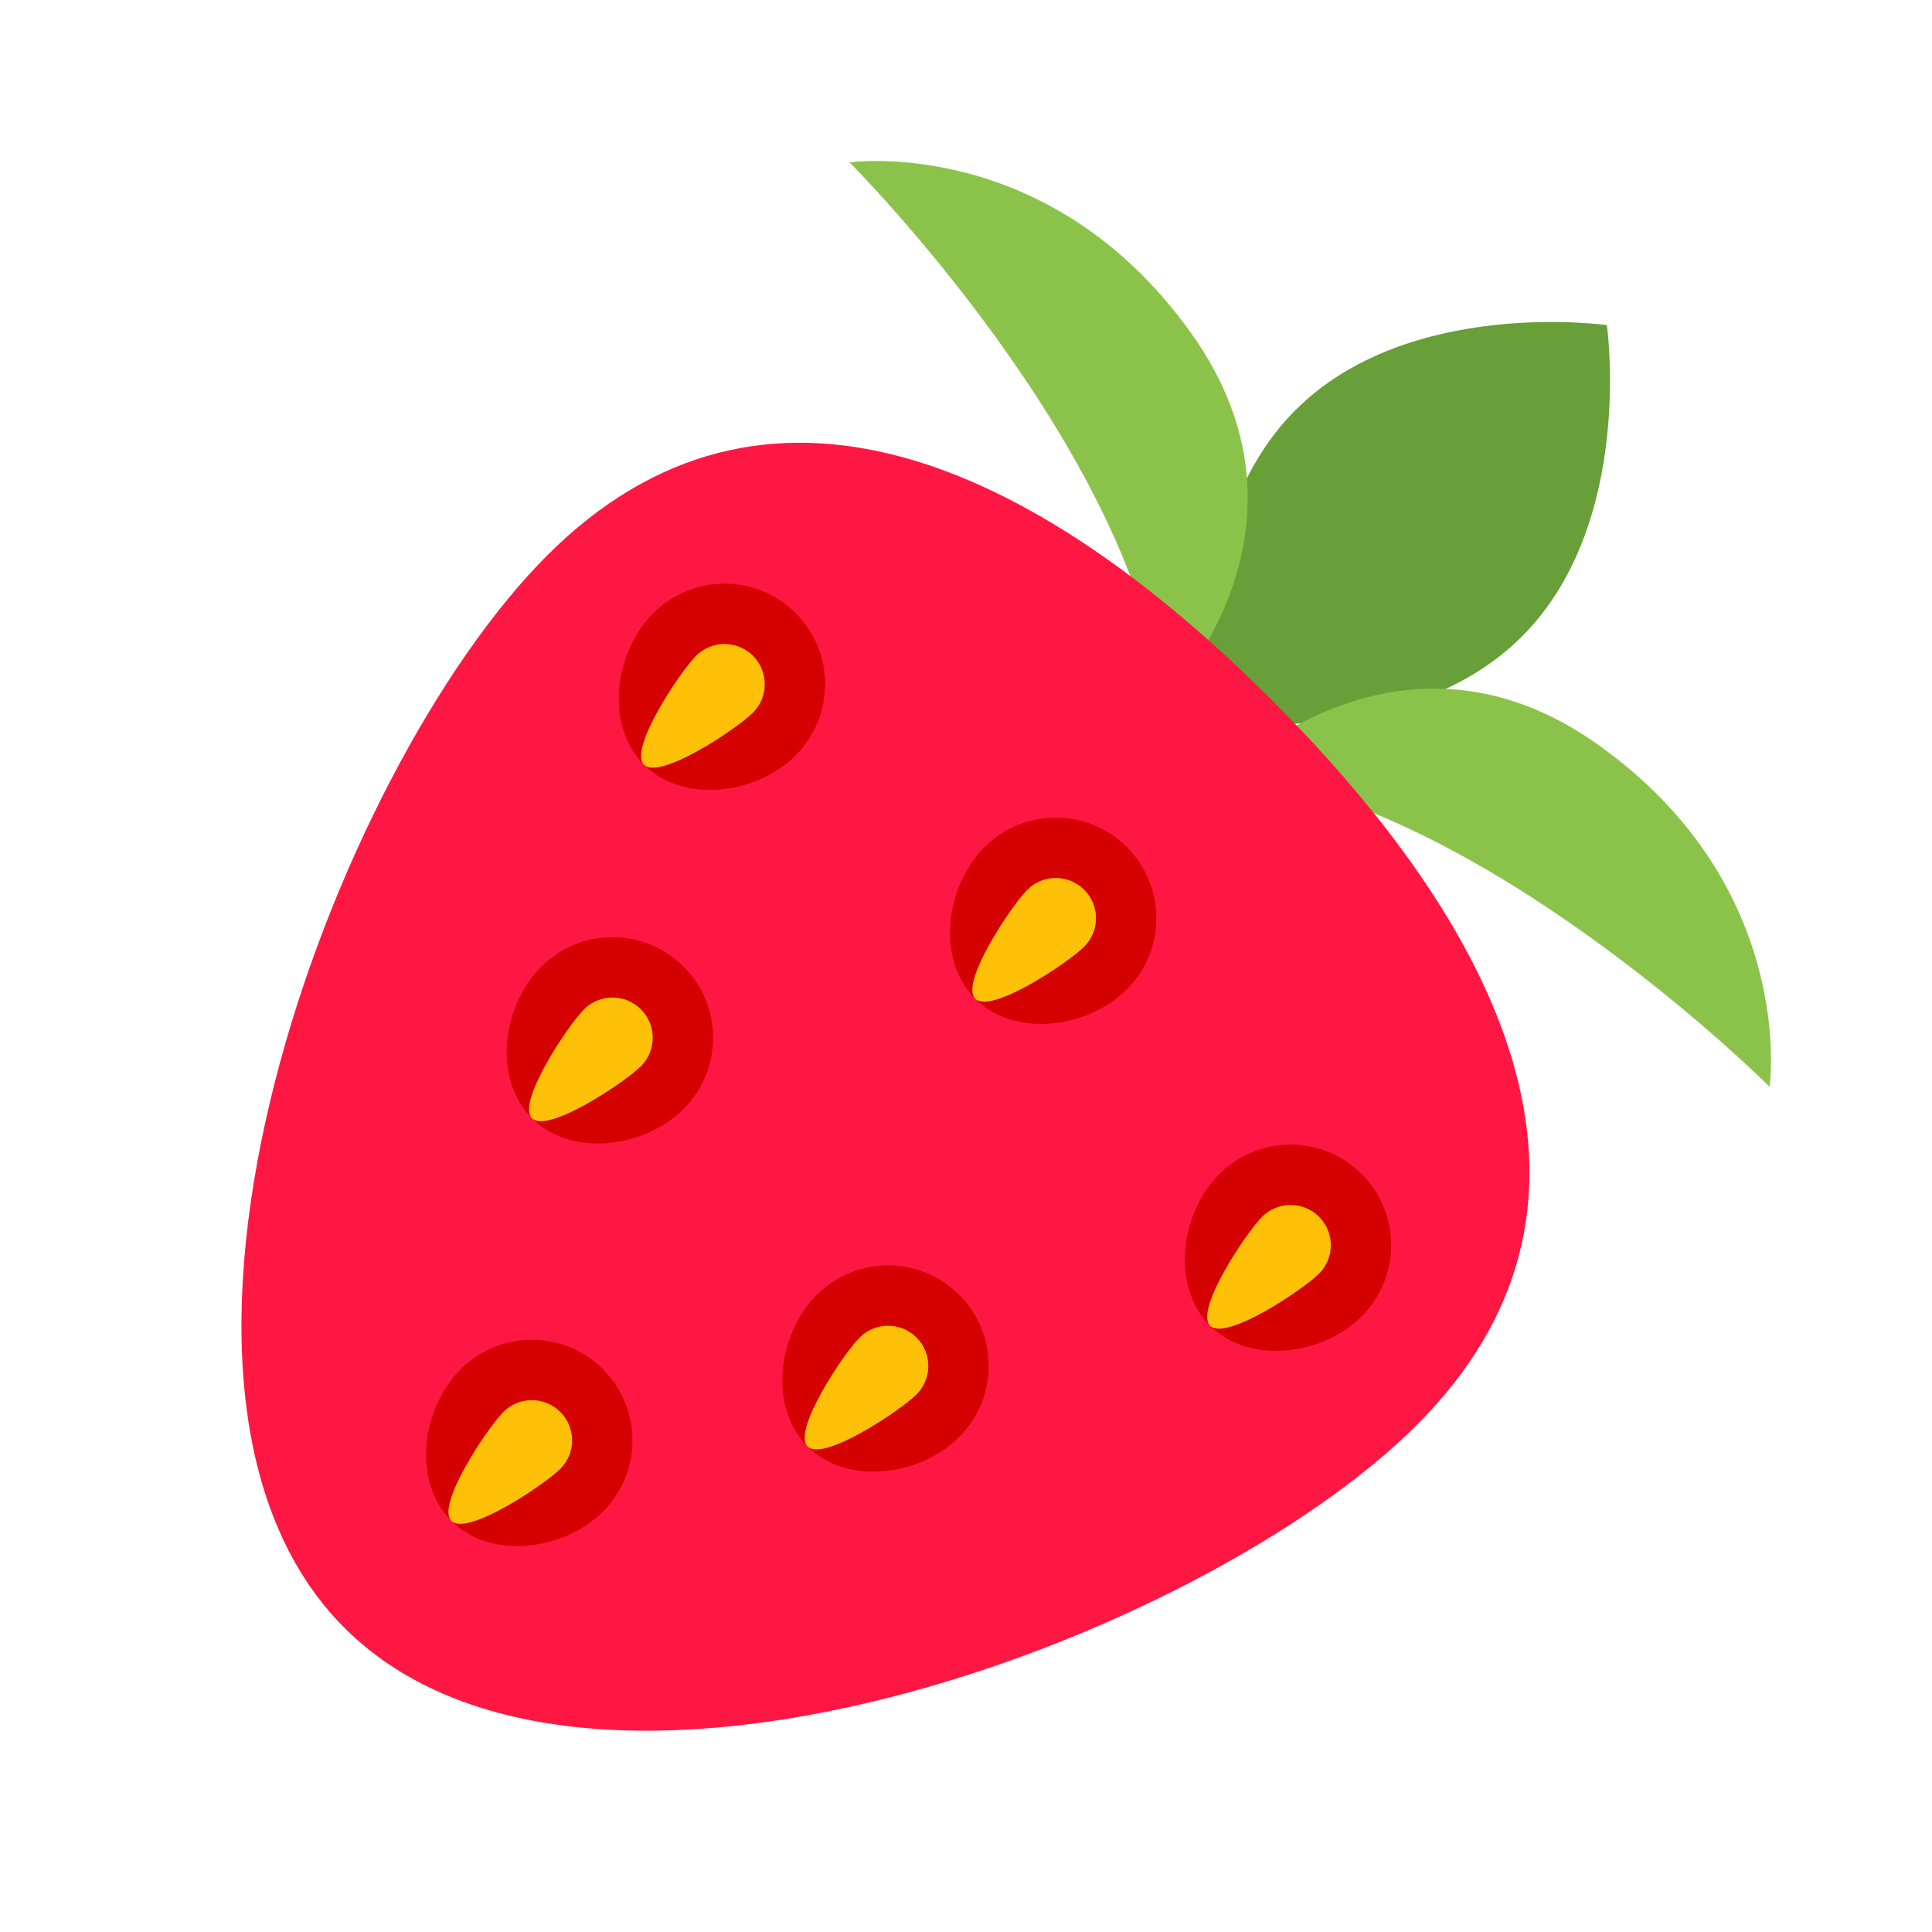
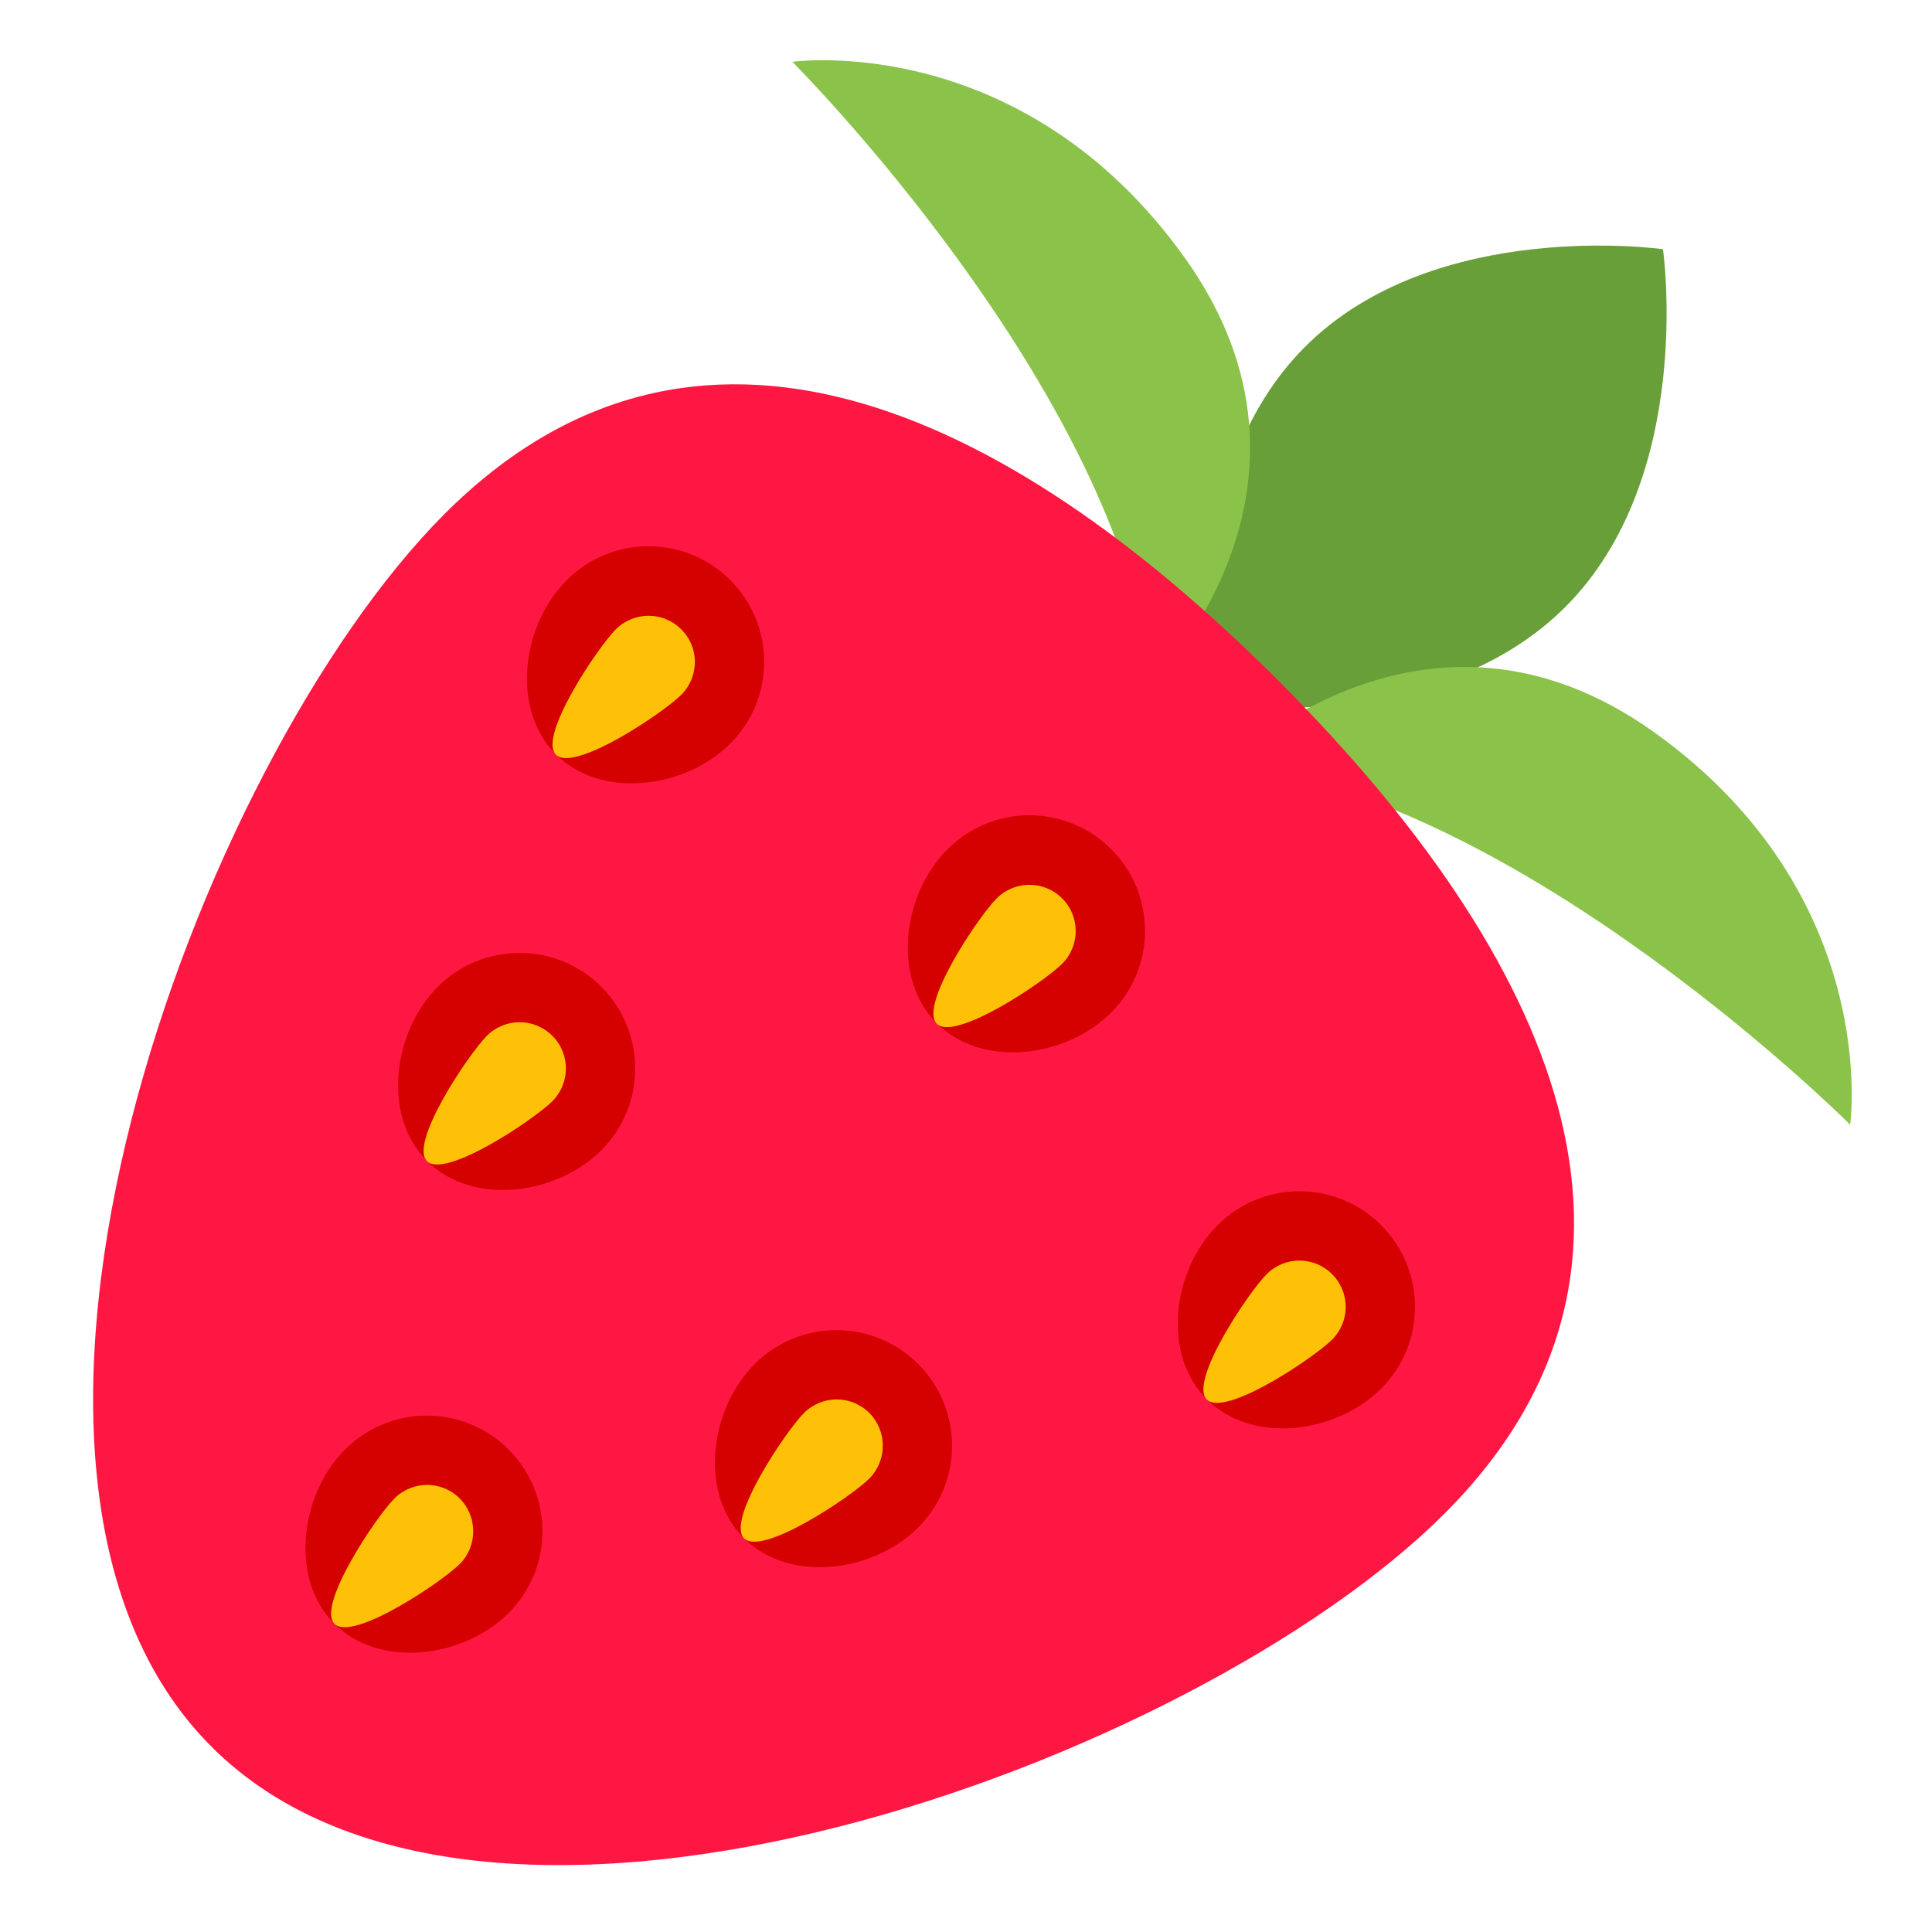
- <svg xmlns="http://www.w3.org/2000/svg" width="800px" height="800px" viewBox="0 0 1024 1024" class="icon" version="1.1">
-   <path d="M806.677 337.323c-60.011 60.011-165.035 45.013-165.035 45.013s-14.955-105.045 45.013-165.013C746.667 157.333 851.669 172.331 851.669 172.331s15.019 104.96-44.992 164.992z" fill="#689F38" />
-   <path d="M651.285 410.069C787.072 425.152 937.92 576 937.92 576s15.083-105.6-90.517-181.013c-105.6-75.435-196.117 15.083-196.117 15.083zM616.235 372.715c-15.083-135.765-165.931-286.635-165.931-286.635s105.6-15.083 181.013 90.496c75.413 105.621-15.083 196.139-15.083 196.139z" fill="#8BC34A" />
-   <path d="M750.997 755.2c-114.517 114.56-441.173 234.837-568.448 107.563-127.296-127.275-7.019-453.909 107.541-568.448 114.56-114.56 256.832-50.453 384.107 76.843 127.253 127.232 191.36 269.483 76.8 384.043z" fill="#FF1744" />
-   <path d="M346.283 324.949a53.312 53.312 0 1 1 75.413 75.413c-20.843 20.821-59.52 25.813-80.363 4.971s-15.872-59.541 4.949-80.384zM521.856 448.96a53.312 53.312 0 1 1 75.413 75.413c-20.843 20.821-59.541 25.792-80.384 4.949s-15.872-59.541 4.971-80.363zM244.181 725.739a53.312 53.312 0 1 1 75.413 75.413c-20.843 20.821-59.541 25.792-80.384 4.949s-15.851-59.541 4.971-80.363zM646.315 622.272a53.312 53.312 0 1 1 75.413 75.413c-20.843 20.821-59.541 25.792-80.384 4.949s-15.872-59.52 4.971-80.363zM286.912 512.341a53.312 53.312 0 1 1 75.413 75.413c-20.843 20.821-59.541 25.792-80.384 4.949s-15.851-59.541 4.971-80.363zM432.981 686.272a53.312 53.312 0 1 1 75.413 75.413c-20.843 20.821-59.541 25.792-80.384 4.949s-15.872-59.52 4.971-80.363z" fill="#D50000" />
-   <path d="M399.083 377.749c-8.341 8.341-49.408 35.925-57.749 27.584s19.243-49.408 27.584-57.749a21.312 21.312 0 1 1 30.165 30.165zM574.656 501.76c-8.341 8.341-49.408 35.925-57.749 27.584s19.243-49.408 27.584-57.749a21.312 21.312 0 1 1 30.165 30.165zM296.981 778.517c-8.341 8.341-49.408 35.925-57.749 27.584s19.243-49.408 27.584-57.749a21.312 21.312 0 1 1 30.165 30.165zM699.115 675.072c-8.341 8.341-49.408 35.925-57.749 27.584s19.243-49.408 27.584-57.749a21.312 21.312 0 1 1 30.165 30.165zM339.712 565.12c-8.341 8.341-49.408 35.925-57.749 27.584s19.243-49.408 27.584-57.749a21.312 21.312 0 1 1 30.165 30.165zM485.781 739.072c-8.341 8.341-49.408 35.925-57.749 27.584s19.243-49.408 27.584-57.749a21.312 21.312 0 1 1 30.165 30.165z" fill="#FFC107" />
+ <svg xmlns="http://www.w3.org/2000/svg" version="1.1" id="Layer_1" x="0px" y="0px" viewBox="0 0 800 800" style="enable-background:new 0 0 800 800;" xml:space="preserve">
+   <style type="text/css">
+ 	.st0{fill:#689F38;}
+ 	.st1{fill:#8BC34A;}
+ 	.st2{fill:#FF1744;}
+ 	.st3{fill:#D50000;}
+ 	.st4{fill:#FFC107;}
+ </style>
+   <path class="st0" d="M648.2,251.3C594.3,305.3,500,291.8,500,291.8s-13.4-94.4,40.4-148.2c53.9-53.9,148.2-40.4,148.2-40.4  S702.1,197.4,648.2,251.3L648.2,251.3z" />
+   <path class="st1" d="M508.6,316.7c122,13.5,257.5,149,257.5,149s13.5-94.9-81.3-162.6C589.9,235.4,508.6,316.7,508.6,316.7  L508.6,316.7z M477.1,283.1c-13.5-122-149-257.5-149-257.5s94.9-13.5,162.6,81.3C558.4,201.8,477.1,283.1,477.1,283.1L477.1,283.1z" />
+   <path class="st2" d="M598.2,626.7C495.3,729.6,201.9,837.6,87.6,723.3C-26.8,609,81.3,315.6,184.2,212.7  c102.9-102.9,230.7-45.3,345,69C643.5,396,701.1,523.8,598.2,626.7L598.2,626.7z" />
+   <path class="st3" d="M234.7,240.2c18.7-18.7,49-18.7,67.7,0c18.7,18.7,18.7,49,0,67.7c-18.7,18.7-53.5,23.2-72.2,4.5  S215.9,259,234.7,240.2z M392.4,351.6c18.7-18.7,49-18.7,67.7,0s18.7,49,0,67.7c-18.7,18.7-53.5,23.2-72.2,4.4  C369.2,405.1,373.6,370.3,392.4,351.6L392.4,351.6z M142.9,600.2c18.7-18.7,49-18.7,67.7,0s18.7,49,0,67.7  c-18.7,18.7-53.5,23.2-72.2,4.4C119.8,653.7,124.2,618.9,142.9,600.2z M504.2,507.3c18.7-18.7,49-18.7,67.7,0s18.7,49,0,67.7  c-18.7,18.7-53.5,23.2-72.2,4.4C481,560.8,485.4,526,504.2,507.3L504.2,507.3z M181.3,408.6c18.7-18.7,49-18.7,67.7,0  s18.7,49,0,67.7c-18.7,18.7-53.5,23.2-72.2,4.4C158.1,462,162.6,427.3,181.3,408.6z M312.5,564.8c18.7-18.7,49-18.7,67.7,0  s18.7,49,0,67.7c-18.7,18.7-53.5,23.2-72.2,4.4C289.3,618.3,293.8,583.5,312.5,564.8z" />
+   <path class="st4" d="M282.1,287.7c-7.5,7.5-44.4,32.3-51.9,24.8c-7.5-7.5,17.3-44.4,24.8-51.9c7.5-7.5,19.6-7.5,27.1,0  C289.6,268,289.6,280.2,282.1,287.7L282.1,287.7z M439.8,399.1c-7.5,7.5-44.4,32.3-51.9,24.8c-7.5-7.5,17.3-44.4,24.8-51.9  c7.5-7.5,19.6-7.5,27.1,0C447.3,379.4,447.3,391.6,439.8,399.1z M190.4,647.6c-7.5,7.5-44.4,32.3-51.9,24.8  c-7.5-7.5,17.3-44.4,24.8-51.9c7.5-7.5,19.6-7.5,27.1,0C197.8,628,197.8,640.2,190.4,647.6z M551.6,554.7  c-7.5,7.5-44.4,32.3-51.9,24.8c-7.5-7.5,17.3-44.4,24.8-51.9c7.5-7.5,19.6-7.5,27.1,0C559.1,535.1,559.1,547.2,551.6,554.7z   M228.7,456c-7.5,7.5-44.4,32.3-51.9,24.8c-7.5-7.5,17.3-44.4,24.8-51.9c7.5-7.5,19.6-7.5,27.1,0C236.2,436.3,236.2,448.5,228.7,456  L228.7,456z M360,612.2c-7.5,7.5-44.4,32.3-51.9,24.8c-7.5-7.5,17.3-44.4,24.8-51.9c7.5-7.5,19.6-7.5,27.1,0  C367.4,592.6,367.4,604.7,360,612.2L360,612.2L360,612.2z" />
</svg>
